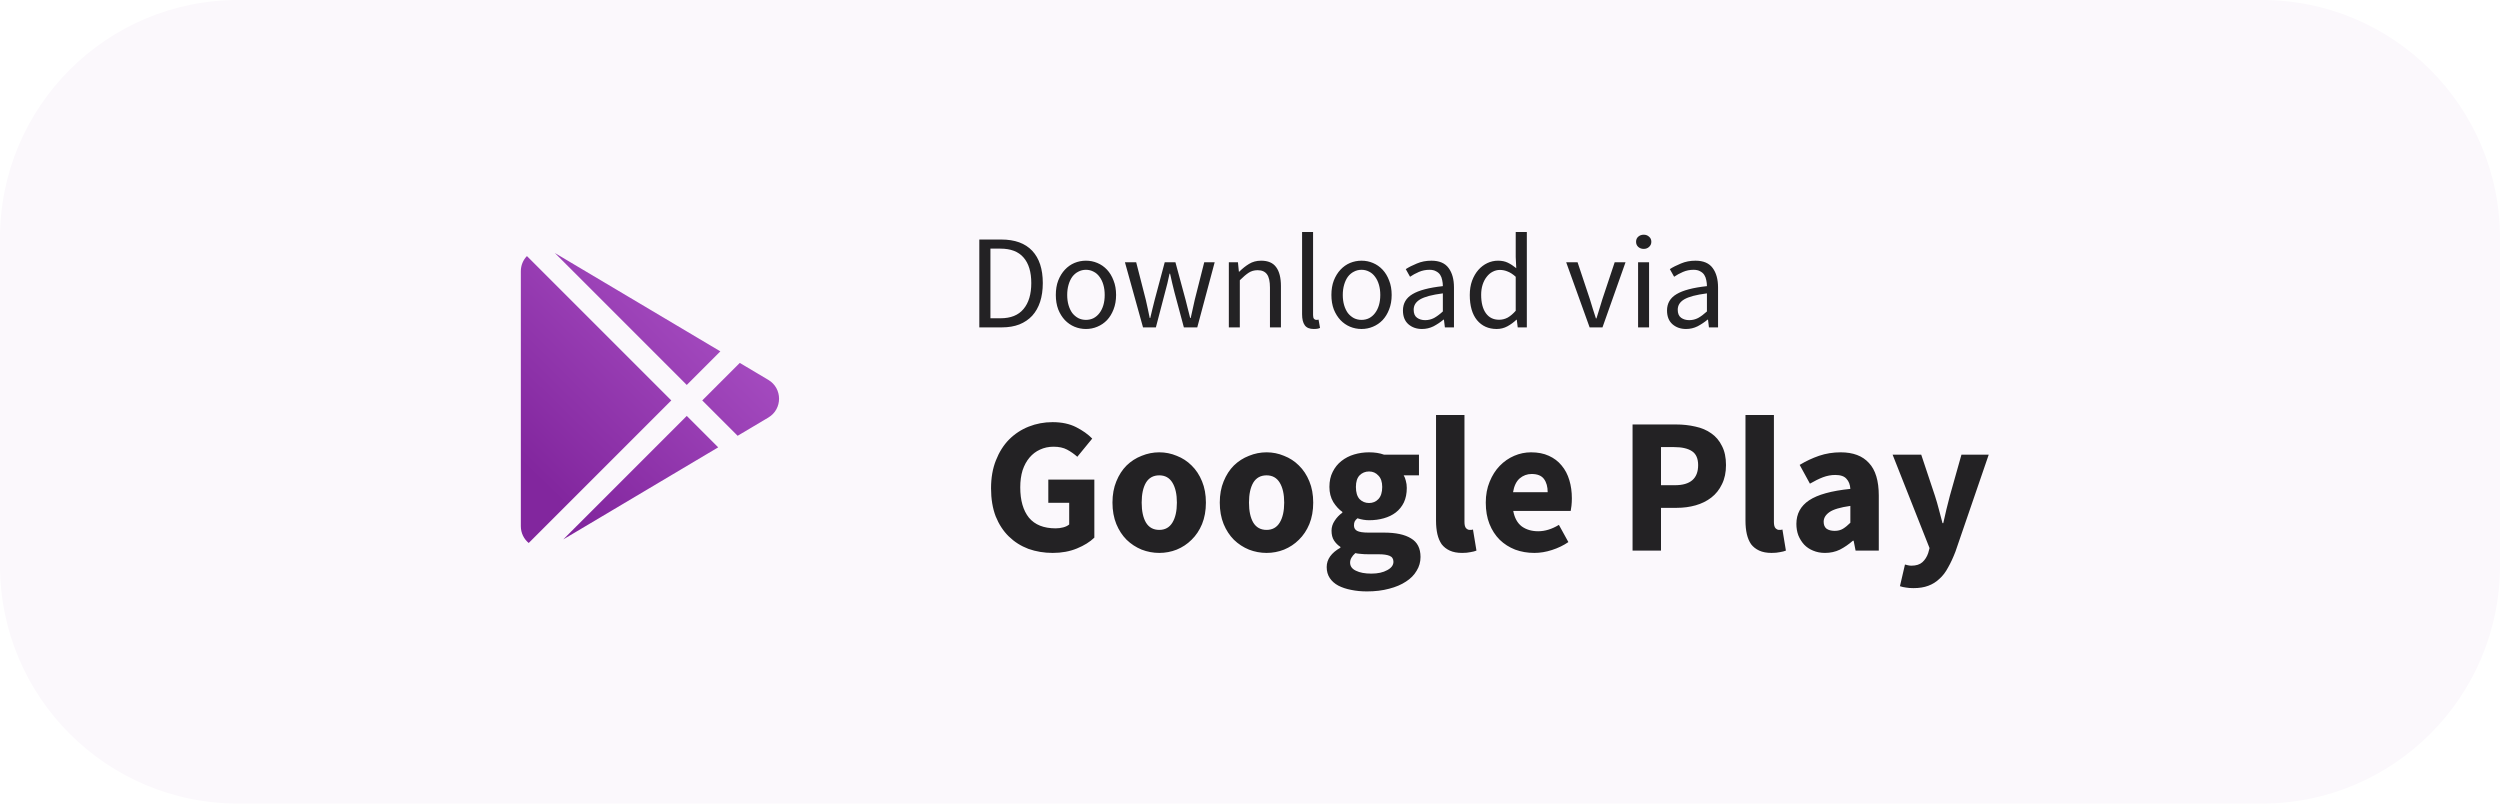
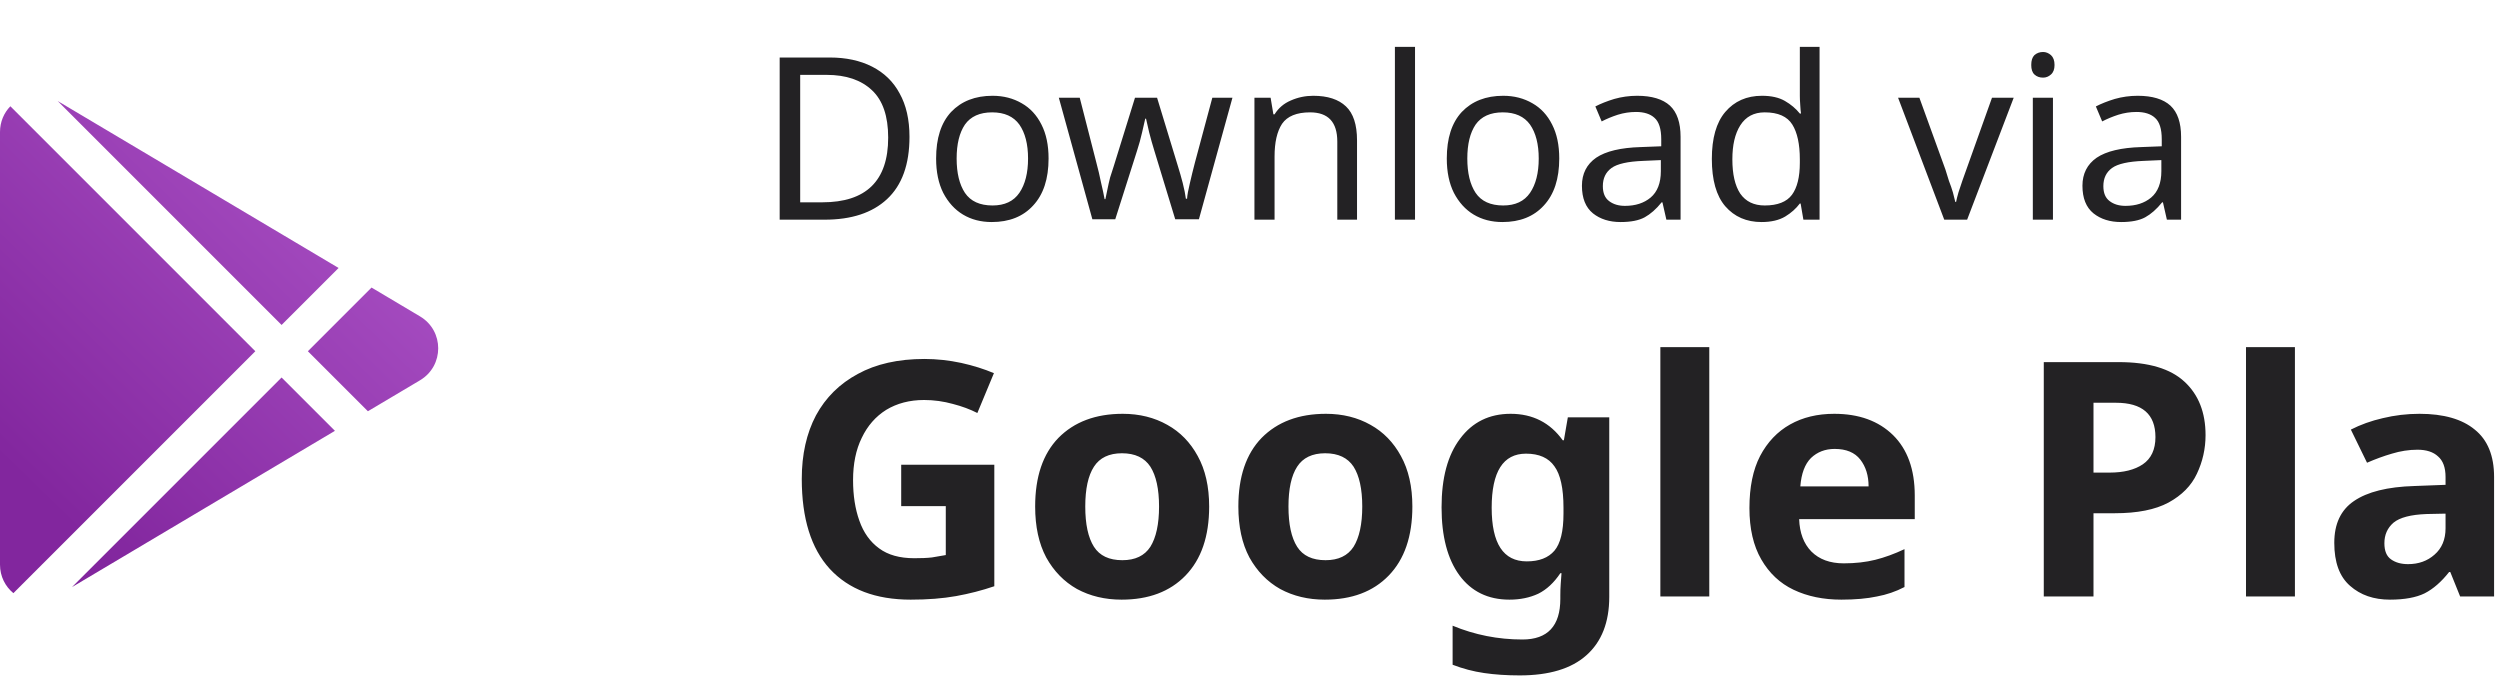
- <svg xmlns="http://www.w3.org/2000/svg" width="168" height="54" viewBox="0 0 168 54" fill="none">
-   <rect width="168" height="54" rx="16" fill="#FBF8FC" />
-   <path fill-rule="evenodd" clip-rule="evenodd" d="M35.41 17.208C35.16 17.466 35 17.82 35 18.229V35.358C35 35.829 35.212 36.227 35.53 36.489L45.111 26.909L35.41 17.208ZM46.151 27.949L37.85 36.25L48.263 30.061L46.151 27.949ZM49.569 29.285L47.192 26.909L49.713 24.387L51.633 25.529C52.593 26.099 52.593 27.488 51.633 28.059L49.569 29.285ZM46.151 25.868L37.283 17L48.408 23.612L46.151 25.868Z" fill="url(#paint0_linear)" />
-   <path d="M65.81 22V16.096H67.286C68.198 16.096 68.891 16.348 69.365 16.852C69.839 17.356 70.076 18.079 70.076 19.021C70.076 19.489 70.016 19.909 69.896 20.281C69.776 20.647 69.599 20.959 69.365 21.217C69.131 21.469 68.843 21.664 68.501 21.802C68.159 21.934 67.766 22 67.322 22H65.81ZM66.557 21.388H67.232C67.922 21.388 68.438 21.181 68.78 20.767C69.128 20.353 69.302 19.771 69.302 19.021C69.302 18.271 69.128 17.698 68.78 17.302C68.438 16.906 67.922 16.708 67.232 16.708H66.557V21.388ZM72.976 22.108C72.706 22.108 72.448 22.057 72.202 21.955C71.962 21.853 71.749 21.706 71.563 21.514C71.377 21.316 71.227 21.076 71.113 20.794C71.005 20.506 70.951 20.182 70.951 19.822C70.951 19.456 71.005 19.132 71.113 18.85C71.227 18.562 71.377 18.319 71.563 18.121C71.749 17.923 71.962 17.773 72.202 17.671C72.448 17.569 72.706 17.518 72.976 17.518C73.246 17.518 73.501 17.569 73.741 17.671C73.987 17.773 74.203 17.923 74.389 18.121C74.575 18.319 74.722 18.562 74.83 18.85C74.944 19.132 75.001 19.456 75.001 19.822C75.001 20.182 74.944 20.506 74.83 20.794C74.722 21.076 74.575 21.316 74.389 21.514C74.203 21.706 73.987 21.853 73.741 21.955C73.501 22.057 73.246 22.108 72.976 22.108ZM72.976 21.496C73.162 21.496 73.333 21.457 73.489 21.379C73.645 21.295 73.777 21.181 73.885 21.037C73.999 20.887 74.086 20.71 74.146 20.506C74.206 20.302 74.236 20.074 74.236 19.822C74.236 19.57 74.206 19.342 74.146 19.138C74.086 18.928 73.999 18.748 73.885 18.598C73.777 18.448 73.645 18.334 73.489 18.256C73.333 18.172 73.162 18.13 72.976 18.13C72.79 18.13 72.619 18.172 72.463 18.256C72.307 18.334 72.172 18.448 72.058 18.598C71.95 18.748 71.866 18.928 71.806 19.138C71.746 19.342 71.716 19.57 71.716 19.822C71.716 20.074 71.746 20.302 71.806 20.506C71.866 20.71 71.95 20.887 72.058 21.037C72.172 21.181 72.307 21.295 72.463 21.379C72.619 21.457 72.79 21.496 72.976 21.496ZM76.811 22L75.596 17.626H76.352L77 20.155C77.048 20.365 77.093 20.569 77.135 20.767C77.177 20.965 77.219 21.166 77.261 21.37H77.297C77.345 21.166 77.393 20.965 77.441 20.767C77.489 20.563 77.54 20.359 77.594 20.155L78.269 17.626H78.989L79.673 20.155C79.727 20.365 79.778 20.569 79.826 20.767C79.88 20.965 79.931 21.166 79.979 21.37H80.015C80.063 21.166 80.108 20.965 80.15 20.767C80.192 20.569 80.237 20.365 80.285 20.155L80.924 17.626H81.626L80.456 22H79.556L78.926 19.651C78.872 19.441 78.821 19.234 78.773 19.03C78.731 18.826 78.683 18.613 78.629 18.391H78.593C78.545 18.613 78.497 18.829 78.449 19.039C78.401 19.243 78.347 19.45 78.287 19.66L77.675 22H76.811ZM82.578 22V17.626H83.19L83.253 18.256H83.28C83.49 18.046 83.709 17.872 83.937 17.734C84.171 17.59 84.441 17.518 84.747 17.518C85.209 17.518 85.545 17.662 85.755 17.95C85.971 18.238 86.079 18.664 86.079 19.228V22H85.341V19.327C85.341 18.913 85.275 18.616 85.143 18.436C85.011 18.25 84.801 18.157 84.513 18.157C84.285 18.157 84.084 18.214 83.91 18.328C83.736 18.442 83.538 18.61 83.316 18.832V22H82.578ZM88.283 22.108C88.001 22.108 87.8 22.024 87.68 21.856C87.56 21.688 87.5 21.442 87.5 21.118V15.592H88.238V21.172C88.238 21.292 88.259 21.376 88.301 21.424C88.343 21.472 88.391 21.496 88.445 21.496C88.469 21.496 88.49 21.496 88.508 21.496C88.532 21.496 88.565 21.49 88.607 21.478L88.706 22.036C88.658 22.06 88.601 22.078 88.535 22.09C88.469 22.102 88.385 22.108 88.283 22.108ZM91.495 22.108C91.225 22.108 90.967 22.057 90.721 21.955C90.481 21.853 90.268 21.706 90.082 21.514C89.896 21.316 89.746 21.076 89.632 20.794C89.524 20.506 89.47 20.182 89.47 19.822C89.47 19.456 89.524 19.132 89.632 18.85C89.746 18.562 89.896 18.319 90.082 18.121C90.268 17.923 90.481 17.773 90.721 17.671C90.967 17.569 91.225 17.518 91.495 17.518C91.765 17.518 92.02 17.569 92.26 17.671C92.506 17.773 92.722 17.923 92.908 18.121C93.094 18.319 93.241 18.562 93.349 18.85C93.463 19.132 93.52 19.456 93.52 19.822C93.52 20.182 93.463 20.506 93.349 20.794C93.241 21.076 93.094 21.316 92.908 21.514C92.722 21.706 92.506 21.853 92.26 21.955C92.02 22.057 91.765 22.108 91.495 22.108ZM91.495 21.496C91.681 21.496 91.852 21.457 92.008 21.379C92.164 21.295 92.296 21.181 92.404 21.037C92.518 20.887 92.605 20.71 92.665 20.506C92.725 20.302 92.755 20.074 92.755 19.822C92.755 19.57 92.725 19.342 92.665 19.138C92.605 18.928 92.518 18.748 92.404 18.598C92.296 18.448 92.164 18.334 92.008 18.256C91.852 18.172 91.681 18.13 91.495 18.13C91.309 18.13 91.138 18.172 90.982 18.256C90.826 18.334 90.691 18.448 90.577 18.598C90.469 18.748 90.385 18.928 90.325 19.138C90.265 19.342 90.235 19.57 90.235 19.822C90.235 20.074 90.265 20.302 90.325 20.506C90.385 20.71 90.469 20.887 90.577 21.037C90.691 21.181 90.826 21.295 90.982 21.379C91.138 21.457 91.309 21.496 91.495 21.496ZM95.556 22.108C95.191 22.108 94.885 22 94.638 21.784C94.398 21.568 94.278 21.262 94.278 20.866C94.278 20.386 94.492 20.02 94.918 19.768C95.344 19.51 96.025 19.33 96.96 19.228C96.96 19.09 96.945 18.955 96.915 18.823C96.891 18.691 96.847 18.574 96.781 18.472C96.715 18.37 96.621 18.289 96.501 18.229C96.388 18.163 96.24 18.13 96.061 18.13C95.808 18.13 95.572 18.178 95.35 18.274C95.127 18.37 94.93 18.478 94.755 18.598L94.468 18.085C94.671 17.953 94.921 17.827 95.215 17.707C95.508 17.581 95.832 17.518 96.186 17.518C96.721 17.518 97.108 17.683 97.347 18.013C97.588 18.337 97.707 18.772 97.707 19.318V22H97.096L97.032 21.478H97.005C96.796 21.652 96.57 21.802 96.331 21.928C96.091 22.048 95.832 22.108 95.556 22.108ZM95.772 21.514C95.983 21.514 96.18 21.466 96.367 21.37C96.552 21.268 96.751 21.121 96.96 20.929V19.714C96.594 19.762 96.285 19.819 96.034 19.885C95.787 19.951 95.587 20.029 95.43 20.119C95.281 20.209 95.169 20.314 95.097 20.434C95.031 20.548 94.999 20.674 94.999 20.812C94.999 21.064 95.073 21.244 95.224 21.352C95.374 21.46 95.556 21.514 95.772 21.514ZM100.578 22.108C100.026 22.108 99.585 21.91 99.255 21.514C98.931 21.118 98.769 20.554 98.769 19.822C98.769 19.468 98.82 19.15 98.922 18.868C99.03 18.58 99.171 18.337 99.345 18.139C99.519 17.941 99.72 17.788 99.948 17.68C100.176 17.572 100.416 17.518 100.668 17.518C100.92 17.518 101.139 17.563 101.325 17.653C101.511 17.743 101.7 17.866 101.892 18.022L101.856 17.275V15.592H102.603V22H101.991L101.928 21.487H101.901C101.727 21.655 101.526 21.802 101.298 21.928C101.076 22.048 100.836 22.108 100.578 22.108ZM100.74 21.487C100.944 21.487 101.136 21.439 101.316 21.343C101.496 21.241 101.676 21.088 101.856 20.884V18.598C101.67 18.43 101.49 18.313 101.316 18.247C101.148 18.175 100.974 18.139 100.794 18.139C100.62 18.139 100.455 18.181 100.299 18.265C100.149 18.343 100.017 18.457 99.903 18.607C99.789 18.751 99.699 18.925 99.633 19.129C99.567 19.333 99.534 19.561 99.534 19.813C99.534 20.341 99.639 20.752 99.849 21.046C100.059 21.34 100.356 21.487 100.74 21.487ZM106.823 22L105.248 17.626H106.013L106.841 20.11C106.907 20.326 106.973 20.542 107.039 20.758C107.111 20.974 107.18 21.187 107.246 21.397H107.282C107.348 21.187 107.414 20.974 107.48 20.758C107.546 20.542 107.612 20.326 107.678 20.11L108.506 17.626H109.235L107.687 22H106.823ZM110.079 22V17.626H110.817V22H110.079ZM110.457 16.726C110.313 16.726 110.19 16.681 110.088 16.591C109.992 16.501 109.944 16.387 109.944 16.249C109.944 16.105 109.992 15.991 110.088 15.907C110.19 15.817 110.313 15.772 110.457 15.772C110.601 15.772 110.721 15.817 110.817 15.907C110.919 15.991 110.97 16.105 110.97 16.249C110.97 16.387 110.919 16.501 110.817 16.591C110.721 16.681 110.601 16.726 110.457 16.726ZM113.302 22.108C112.936 22.108 112.63 22 112.384 21.784C112.144 21.568 112.024 21.262 112.024 20.866C112.024 20.386 112.237 20.02 112.663 19.768C113.089 19.51 113.77 19.33 114.706 19.228C114.706 19.09 114.691 18.955 114.661 18.823C114.637 18.691 114.592 18.574 114.526 18.472C114.46 18.37 114.367 18.289 114.247 18.229C114.133 18.163 113.986 18.13 113.806 18.13C113.554 18.13 113.317 18.178 113.095 18.274C112.873 18.37 112.675 18.478 112.501 18.598L112.213 18.085C112.417 17.953 112.666 17.827 112.96 17.707C113.254 17.581 113.578 17.518 113.932 17.518C114.466 17.518 114.853 17.683 115.093 18.013C115.333 18.337 115.453 18.772 115.453 19.318V22H114.841L114.778 21.478H114.751C114.541 21.652 114.316 21.802 114.076 21.928C113.836 22.048 113.578 22.108 113.302 22.108ZM113.518 21.514C113.728 21.514 113.926 21.466 114.112 21.37C114.298 21.268 114.496 21.121 114.706 20.929V19.714C114.34 19.762 114.031 19.819 113.779 19.885C113.533 19.951 113.332 20.029 113.176 20.119C113.026 20.209 112.915 20.314 112.843 20.434C112.777 20.548 112.744 20.674 112.744 20.812C112.744 21.064 112.819 21.244 112.969 21.352C113.119 21.46 113.302 21.514 113.518 21.514Z" fill="#232224" />
-   <path d="M70.745 37.156C70.164 37.156 69.618 37.065 69.107 36.883C68.604 36.692 68.167 36.415 67.794 36.051C67.421 35.687 67.127 35.236 66.91 34.699C66.702 34.153 66.598 33.525 66.598 32.814C66.598 32.112 66.706 31.488 66.923 30.942C67.14 30.387 67.434 29.919 67.807 29.538C68.188 29.157 68.63 28.866 69.133 28.667C69.636 28.468 70.169 28.368 70.732 28.368C71.347 28.368 71.876 28.481 72.318 28.706C72.76 28.931 73.12 29.187 73.397 29.473L72.396 30.695C72.179 30.504 71.95 30.344 71.707 30.214C71.464 30.084 71.161 30.019 70.797 30.019C70.468 30.019 70.164 30.084 69.887 30.214C69.618 30.335 69.384 30.513 69.185 30.747C68.986 30.981 68.83 31.267 68.717 31.605C68.613 31.943 68.561 32.324 68.561 32.749C68.561 33.624 68.756 34.305 69.146 34.79C69.545 35.267 70.143 35.505 70.94 35.505C71.113 35.505 71.282 35.483 71.447 35.44C71.612 35.397 71.746 35.332 71.85 35.245V33.789H70.446V32.229H73.54V36.129C73.245 36.415 72.855 36.658 72.37 36.857C71.885 37.056 71.343 37.156 70.745 37.156ZM77.904 37.156C77.497 37.156 77.102 37.082 76.721 36.935C76.34 36.779 76.002 36.558 75.707 36.272C75.421 35.986 75.191 35.635 75.018 35.219C74.845 34.794 74.758 34.313 74.758 33.776C74.758 33.239 74.845 32.762 75.018 32.346C75.191 31.921 75.421 31.566 75.707 31.28C76.002 30.994 76.34 30.777 76.721 30.63C77.102 30.474 77.497 30.396 77.904 30.396C78.311 30.396 78.701 30.474 79.074 30.63C79.455 30.777 79.789 30.994 80.075 31.28C80.37 31.566 80.604 31.921 80.777 32.346C80.95 32.762 81.037 33.239 81.037 33.776C81.037 34.313 80.95 34.794 80.777 35.219C80.604 35.635 80.37 35.986 80.075 36.272C79.789 36.558 79.455 36.779 79.074 36.935C78.701 37.082 78.311 37.156 77.904 37.156ZM77.904 35.609C78.294 35.609 78.589 35.444 78.788 35.115C78.987 34.786 79.087 34.339 79.087 33.776C79.087 33.213 78.987 32.766 78.788 32.437C78.589 32.108 78.294 31.943 77.904 31.943C77.505 31.943 77.206 32.108 77.007 32.437C76.816 32.766 76.721 33.213 76.721 33.776C76.721 34.339 76.816 34.786 77.007 35.115C77.206 35.444 77.505 35.609 77.904 35.609ZM85.115 37.156C84.708 37.156 84.313 37.082 83.932 36.935C83.551 36.779 83.213 36.558 82.918 36.272C82.632 35.986 82.402 35.635 82.229 35.219C82.056 34.794 81.969 34.313 81.969 33.776C81.969 33.239 82.056 32.762 82.229 32.346C82.402 31.921 82.632 31.566 82.918 31.28C83.213 30.994 83.551 30.777 83.932 30.63C84.313 30.474 84.708 30.396 85.115 30.396C85.522 30.396 85.912 30.474 86.285 30.63C86.666 30.777 87 30.994 87.286 31.28C87.581 31.566 87.815 31.921 87.988 32.346C88.161 32.762 88.248 33.239 88.248 33.776C88.248 34.313 88.161 34.794 87.988 35.219C87.815 35.635 87.581 35.986 87.286 36.272C87 36.558 86.666 36.779 86.285 36.935C85.912 37.082 85.522 37.156 85.115 37.156ZM85.115 35.609C85.505 35.609 85.8 35.444 85.999 35.115C86.198 34.786 86.298 34.339 86.298 33.776C86.298 33.213 86.198 32.766 85.999 32.437C85.8 32.108 85.505 31.943 85.115 31.943C84.716 31.943 84.417 32.108 84.218 32.437C84.027 32.766 83.932 33.213 83.932 33.776C83.932 34.339 84.027 34.786 84.218 35.115C84.417 35.444 84.716 35.609 85.115 35.609ZM91.858 39.743C91.477 39.743 91.121 39.708 90.792 39.639C90.471 39.578 90.185 39.483 89.934 39.353C89.691 39.223 89.501 39.054 89.362 38.846C89.223 38.638 89.154 38.391 89.154 38.105C89.154 37.585 89.462 37.152 90.077 36.805V36.753C89.904 36.64 89.761 36.497 89.648 36.324C89.535 36.151 89.479 35.93 89.479 35.661C89.479 35.427 89.548 35.206 89.687 34.998C89.826 34.781 89.999 34.599 90.207 34.452V34.4C89.982 34.244 89.778 34.023 89.596 33.737C89.423 33.442 89.336 33.104 89.336 32.723C89.336 32.333 89.41 31.995 89.557 31.709C89.704 31.414 89.899 31.172 90.142 30.981C90.393 30.782 90.679 30.634 91 30.539C91.321 30.444 91.654 30.396 92.001 30.396C92.382 30.396 92.716 30.448 93.002 30.552H95.355V31.943H94.328C94.389 32.038 94.436 32.16 94.471 32.307C94.514 32.454 94.536 32.615 94.536 32.788C94.536 33.161 94.471 33.486 94.341 33.763C94.211 34.032 94.029 34.257 93.795 34.439C93.57 34.612 93.301 34.742 92.989 34.829C92.686 34.916 92.356 34.959 92.001 34.959C91.75 34.959 91.49 34.916 91.221 34.829C91.134 34.898 91.074 34.968 91.039 35.037C91.004 35.106 90.987 35.197 90.987 35.31C90.987 35.475 91.056 35.596 91.195 35.674C91.342 35.752 91.598 35.791 91.962 35.791H93.002C93.799 35.791 94.406 35.921 94.822 36.181C95.247 36.432 95.459 36.848 95.459 37.429C95.459 37.767 95.372 38.075 95.199 38.352C95.034 38.638 94.796 38.881 94.484 39.08C94.172 39.288 93.795 39.448 93.353 39.561C92.911 39.682 92.413 39.743 91.858 39.743ZM92.001 33.802C92.252 33.802 92.46 33.715 92.625 33.542C92.798 33.36 92.885 33.087 92.885 32.723C92.885 32.385 92.798 32.129 92.625 31.956C92.46 31.774 92.252 31.683 92.001 31.683C91.75 31.683 91.537 31.77 91.364 31.943C91.199 32.116 91.117 32.376 91.117 32.723C91.117 33.087 91.199 33.36 91.364 33.542C91.537 33.715 91.75 33.802 92.001 33.802ZM92.157 38.547C92.59 38.547 92.946 38.469 93.223 38.313C93.5 38.166 93.639 37.979 93.639 37.754C93.639 37.555 93.552 37.42 93.379 37.351C93.214 37.282 92.972 37.247 92.651 37.247H91.988C91.763 37.247 91.581 37.238 91.442 37.221C91.303 37.212 91.182 37.195 91.078 37.169C90.844 37.377 90.727 37.589 90.727 37.806C90.727 38.049 90.857 38.231 91.117 38.352C91.377 38.482 91.724 38.547 92.157 38.547ZM98.256 37.156C97.927 37.156 97.65 37.104 97.424 37C97.199 36.896 97.017 36.753 96.878 36.571C96.748 36.38 96.653 36.155 96.592 35.895C96.532 35.626 96.501 35.327 96.501 34.998V27.887H98.412V35.076C98.412 35.275 98.447 35.414 98.516 35.492C98.594 35.57 98.672 35.609 98.75 35.609C98.794 35.609 98.828 35.609 98.854 35.609C98.889 35.609 98.932 35.6 98.984 35.583L99.218 37C99.114 37.043 98.98 37.078 98.815 37.104C98.659 37.139 98.473 37.156 98.256 37.156ZM103.107 37.156C102.648 37.156 102.219 37.082 101.82 36.935C101.421 36.779 101.075 36.558 100.78 36.272C100.485 35.977 100.256 35.622 100.091 35.206C99.926 34.79 99.844 34.313 99.844 33.776C99.844 33.256 99.931 32.788 100.104 32.372C100.277 31.947 100.503 31.592 100.78 31.306C101.066 31.011 101.391 30.786 101.755 30.63C102.119 30.474 102.496 30.396 102.886 30.396C103.345 30.396 103.744 30.474 104.082 30.63C104.429 30.786 104.715 31.003 104.94 31.28C105.174 31.557 105.347 31.887 105.46 32.268C105.573 32.641 105.629 33.048 105.629 33.49C105.629 33.663 105.62 33.828 105.603 33.984C105.586 34.14 105.568 34.257 105.551 34.335H101.69C101.777 34.803 101.967 35.15 102.262 35.375C102.565 35.592 102.934 35.7 103.367 35.7C103.826 35.7 104.29 35.557 104.758 35.271L105.395 36.428C105.066 36.653 104.697 36.831 104.29 36.961C103.891 37.091 103.497 37.156 103.107 37.156ZM101.677 33.074H104.004C104.004 32.71 103.922 32.415 103.757 32.19C103.592 31.965 103.315 31.852 102.925 31.852C102.622 31.852 102.353 31.952 102.119 32.151C101.894 32.35 101.746 32.658 101.677 33.074ZM109.708 37V28.524H112.62C113.088 28.524 113.526 28.572 113.933 28.667C114.34 28.754 114.696 28.905 114.999 29.122C115.302 29.33 115.541 29.612 115.714 29.967C115.896 30.314 115.987 30.743 115.987 31.254C115.987 31.748 115.896 32.177 115.714 32.541C115.541 32.905 115.302 33.204 114.999 33.438C114.696 33.672 114.345 33.845 113.946 33.958C113.547 34.071 113.123 34.127 112.672 34.127H111.619V37H109.708ZM111.619 32.606H112.555C113.595 32.606 114.115 32.155 114.115 31.254C114.115 30.812 113.976 30.5 113.699 30.318C113.422 30.136 113.023 30.045 112.503 30.045H111.619V32.606ZM119.051 37.156C118.722 37.156 118.445 37.104 118.219 37C117.994 36.896 117.812 36.753 117.673 36.571C117.543 36.38 117.448 36.155 117.387 35.895C117.327 35.626 117.296 35.327 117.296 34.998V27.887H119.207V35.076C119.207 35.275 119.242 35.414 119.311 35.492C119.389 35.57 119.467 35.609 119.545 35.609C119.589 35.609 119.623 35.609 119.649 35.609C119.684 35.609 119.727 35.6 119.779 35.583L120.013 37C119.909 37.043 119.775 37.078 119.61 37.104C119.454 37.139 119.268 37.156 119.051 37.156ZM122.641 37.156C122.346 37.156 122.078 37.104 121.835 37C121.601 36.905 121.402 36.77 121.237 36.597C121.072 36.415 120.942 36.207 120.847 35.973C120.76 35.739 120.717 35.483 120.717 35.206C120.717 34.53 121.003 34.001 121.575 33.62C122.147 33.239 123.07 32.983 124.344 32.853C124.327 32.567 124.24 32.342 124.084 32.177C123.937 32.004 123.685 31.917 123.33 31.917C123.053 31.917 122.775 31.969 122.498 32.073C122.229 32.177 121.939 32.32 121.627 32.502L120.938 31.241C121.354 30.99 121.787 30.786 122.238 30.63C122.697 30.474 123.183 30.396 123.694 30.396C124.526 30.396 125.159 30.634 125.592 31.111C126.034 31.579 126.255 32.311 126.255 33.308V37H124.695L124.565 36.337H124.513C124.236 36.58 123.945 36.779 123.642 36.935C123.339 37.082 123.005 37.156 122.641 37.156ZM123.291 35.674C123.508 35.674 123.694 35.626 123.85 35.531C124.006 35.436 124.171 35.301 124.344 35.128V33.997C123.668 34.092 123.2 34.231 122.94 34.413C122.68 34.595 122.55 34.812 122.55 35.063C122.55 35.271 122.615 35.427 122.745 35.531C122.884 35.626 123.066 35.674 123.291 35.674ZM128.586 39.522C128.387 39.522 128.218 39.509 128.079 39.483C127.941 39.466 127.806 39.435 127.676 39.392L128.014 37.936C128.075 37.953 128.144 37.971 128.222 37.988C128.3 38.005 128.374 38.014 128.443 38.014C128.764 38.014 129.011 37.936 129.184 37.78C129.358 37.624 129.488 37.42 129.574 37.169L129.665 36.831L127.182 30.552H129.106L130.029 33.321C130.125 33.616 130.211 33.915 130.289 34.218C130.367 34.521 130.45 34.833 130.536 35.154H130.588C130.658 34.851 130.727 34.547 130.796 34.244C130.874 33.932 130.952 33.624 131.03 33.321L131.81 30.552H133.643L131.407 37.065C131.251 37.472 131.087 37.828 130.913 38.131C130.749 38.443 130.554 38.699 130.328 38.898C130.112 39.106 129.86 39.262 129.574 39.366C129.297 39.47 128.968 39.522 128.586 39.522Z" fill="#232224" />
+ <svg xmlns="http://www.w3.org/2000/svg" width="99" height="27" viewBox="0 0 99 27" fill="none">
+   <g id="Group 534">
+     <path id="Subtract" fill-rule="evenodd" clip-rule="evenodd" d="M0.41 4.208C0.16 4.466 0 4.82 0 5.229V22.358C0 22.829 0.212 23.227 0.53 23.489L10.111 13.909L0.41 4.208ZM11.151 14.949L2.85 23.25L13.263 17.061L11.151 14.949ZM14.569 16.285L12.192 13.909L14.713 11.387L16.633 12.529C17.593 13.099 17.593 14.488 16.633 15.059L14.569 16.285ZM11.151 12.868L2.283 4L13.408 10.612L11.151 12.868Z" fill="url(#paint0_linear_8486_24082)" />
+     <text id="Download via" fill="#232224" xml:space="preserve" style="white-space: pre" font-family="Source Sans Pro" font-size="9" letter-spacing="0em">
+       <tspan x="30" y="8.7">Download via</tspan>
+     </text>
+     <text id="Google Play" fill="#232224" xml:space="preserve" style="white-space: pre" font-family="Source Sans Pro" font-size="13" font-weight="bold" letter-spacing="0em">
+       <tspan x="31" y="23.622">Google Play</tspan>
+     </text>
+   </g>
  <defs>
-     <linearGradient id="paint0_linear" x1="49.663" y1="19.631" x2="36.773" y2="32.86" gradientUnits="userSpaceOnUse">
+     <linearGradient id="paint0_linear_8486_24082" x1="14.663" y1="6.631" x2="1.773" y2="19.86" gradientUnits="userSpaceOnUse">
      <stop stop-color="#A950C4" />
      <stop offset="1" stop-color="#82269E" />
    </linearGradient>
  </defs>
</svg>
